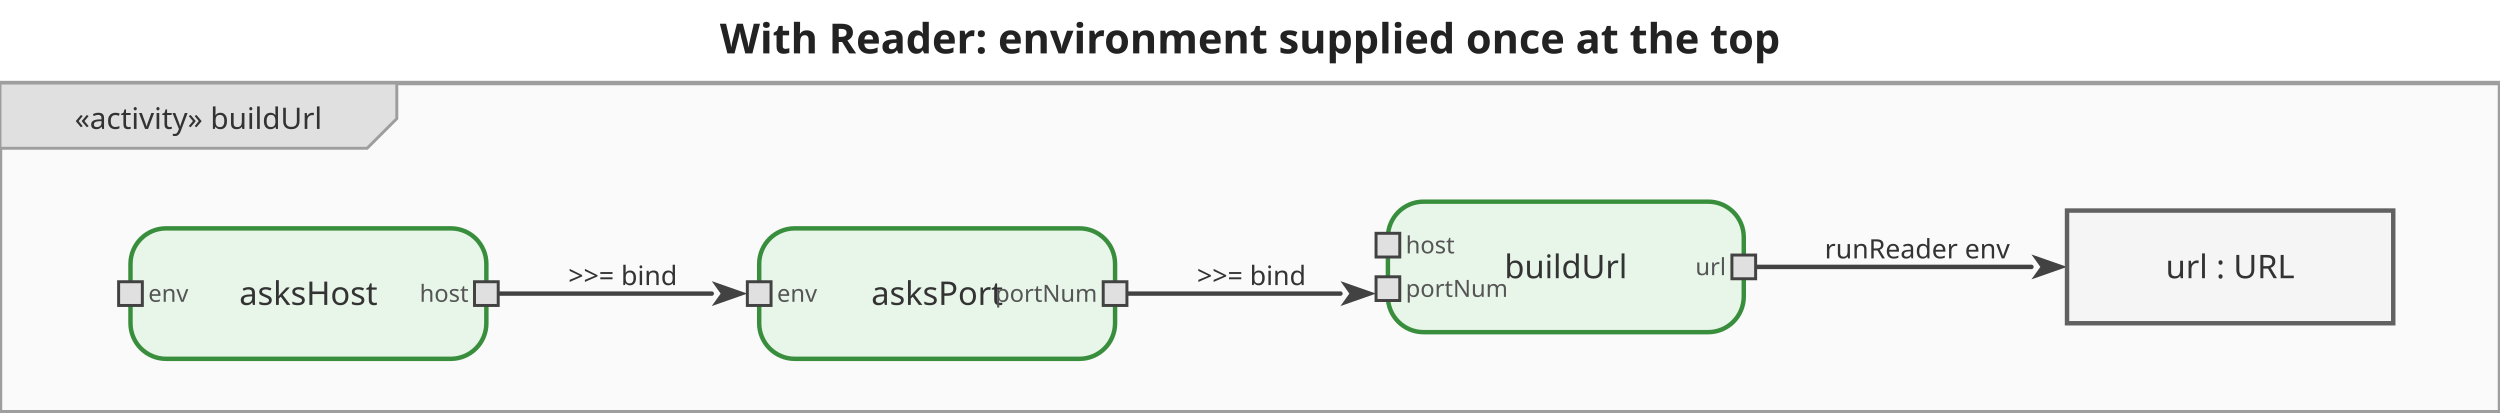
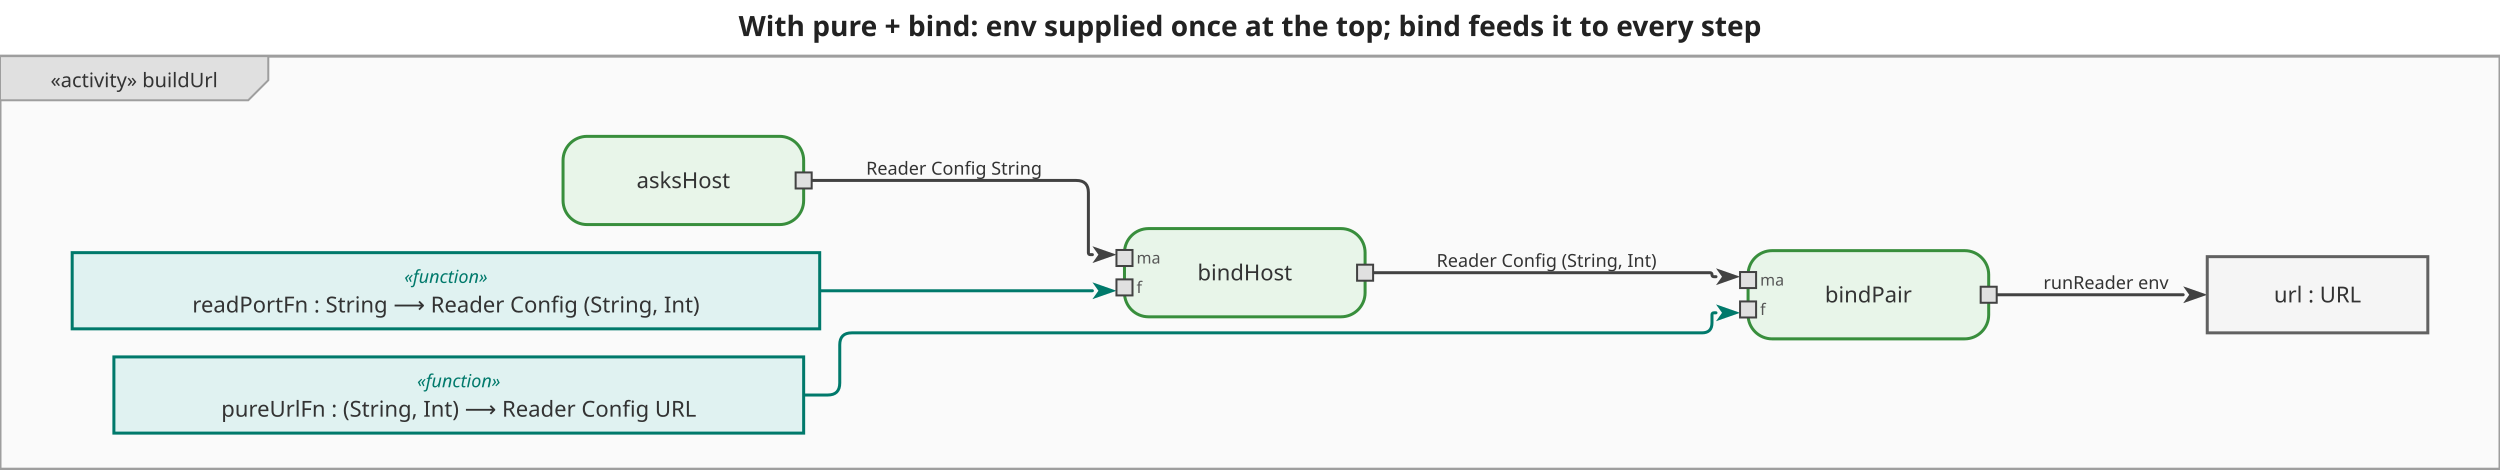
- <svg xmlns="http://www.w3.org/2000/svg" viewBox="0 0 843 139" width="843" height="139">
+ <svg xmlns="http://www.w3.org/2000/svg" viewBox="0 0 1246.8 234" width="1246.8" height="234">
  <defs>
    <marker id="arrowFilled" viewBox="0 0 10 10" refX="0" refY="5" markerWidth="8" markerHeight="8" orient="auto-start-reverse">
      <path d="M0,1.5 L10,5 L0,8.5 L2.5,5 Z" fill="#424242" />
    </marker>
    <marker id="arrowOpen" viewBox="0 0 10 10" refX="0" refY="5" markerWidth="8" markerHeight="8" orient="auto-start-reverse">
      <path d="M0,1.5 L10,5 L0,8.5" fill="none" stroke="#424242" stroke-width="1.25" />
    </marker>
    <marker id="arrowHof" viewBox="0 0 10 10" refX="0" refY="5" markerWidth="8" markerHeight="8" orient="auto-start-reverse">
      <path d="M0,1.5 L10,5 L0,8.5 L2.5,5 Z" fill="#00796b" />
    </marker>
  </defs>
-   <rect width="843" height="139" fill="white" />
-   <text x="421.5" y="18" text-anchor="middle" font-size="14" font-weight="bold" font-family="sans-serif" fill="#222">With Reader: environment supplied once at the top</text>
+   <rect width="1246.8" height="234" fill="white" />
+   <text x="623.4" y="18" text-anchor="middle" font-size="14" font-weight="bold" font-family="sans-serif" fill="#222">With pure + bind: env supplied once at the top; bind feeds it to every step</text>
  <g transform="translate(0,28) scale(1)">
-     <rect x="0" y="0" width="843" height="111" fill="#fafafa" stroke="#9e9e9e" stroke-width="1.5" />
+     <rect x="0" y="0" width="1246.8" height="206" fill="#fafafa" stroke="#9e9e9e" stroke-width="1.5" />
    <g class="diagram-frame-tab tab-activity">
      <path d="M0,0 L133.8,0 L133.8,12 L123.8,22 L0,22 Z" fill="#e0e0e0" stroke="#9e9e9e" stroke-width="1" />
      <text x="66.9" y="12" text-anchor="middle" font-size="10" font-family="sans-serif" dominant-baseline="middle" fill="#333">«activity» buildUrl</text>
    </g>
    <g class="edge">
-       <path d="M168.0,71.0 L240.0,71.0" fill="none" stroke="#424242" stroke-width="1.5" stroke-linejoin="round" stroke-linecap="round" marker-end="url(#arrowFilled)" />
-       <text x="210" y="65" text-anchor="middle" dominant-baseline="middle" font-size="9" font-family="sans-serif" fill="#333">&gt;&gt;= bind</text>
+       <path d="M404.8,62.0 L536.8,62.0 Q542.8,62.0 542.8,68.0 L542.8,98.0 Q542.8,99.0 543.8,99.0 L544.8,99.0" fill="none" stroke="#424242" stroke-width="1.5" stroke-linejoin="round" stroke-linecap="round" marker-end="url(#arrowFilled)" />
+       <text x="475.8" y="56" text-anchor="middle" dominant-baseline="middle" font-size="9" font-family="sans-serif" fill="#333">Reader Config String</text>
    </g>
    <g class="edge">
-       <path d="M380.0,71.0 L452.0,71.0" fill="none" stroke="#424242" stroke-width="1.5" stroke-linejoin="round" stroke-linecap="round" marker-end="url(#arrowFilled)" />
-       <text x="422" y="65" text-anchor="middle" dominant-baseline="middle" font-size="9" font-family="sans-serif" fill="#333">&gt;&gt;= bind</text>
+       <path d="M684.8,108.0 L852.8,108.0 Q853.8,108.0 853.8,109.0 L853.8,109.0 Q853.8,110.0 854.8,110.0 L855.8,110.0" fill="none" stroke="#424242" stroke-width="1.5" stroke-linejoin="round" stroke-linecap="round" marker-end="url(#arrowFilled)" />
+       <text x="771.3" y="102" text-anchor="middle" dominant-baseline="middle" font-size="9" font-family="sans-serif" fill="#333">Reader Config (String, Int)</text>
    </g>
    <g class="edge">
-       <path d="M592.0,62.0 L685.0,62.0" fill="none" stroke="#424242" stroke-width="1.5" stroke-linejoin="round" stroke-linecap="round" marker-end="url(#arrowFilled)" />
-       <text x="646.5" y="56" text-anchor="middle" dominant-baseline="middle" font-size="9" font-family="sans-serif" fill="#333">runReader env</text>
+       <path d="M995.8,119.0 L1088.8,119.0" fill="none" stroke="#424242" stroke-width="1.5" stroke-linejoin="round" stroke-linecap="round" marker-end="url(#arrowFilled)" />
+       <text x="1050.3" y="113" text-anchor="middle" dominant-baseline="middle" font-size="9" font-family="sans-serif" fill="#333">runReader env</text>
+     </g>
+     <g class="edge hof-edge">
+       <path d="M408.8,117.0 L544.8,117.0" fill="none" stroke="#00796b" stroke-width="1.5" stroke-linejoin="round" stroke-linecap="round" marker-end="url(#arrowHof)" />
+     </g>
+     <g class="edge hof-edge">
+       <path d="M400.8,169.0 L412.8,169.0 Q418.8,169.0 418.8,163.0 L418.8,144.0 Q418.8,138.0 424.8,138.0 L848.8,138.0 Q853.8,138.0 853.8,133.0 L853.8,129.0 Q853.8,128.0 854.8,128.0 L855.8,128.0" fill="none" stroke="#00796b" stroke-width="1.5" stroke-linejoin="round" stroke-linecap="round" marker-end="url(#arrowHof)" />
    </g>
    <g class="action-node">
-       <rect x="44" y="49" width="120" height="44" rx="12" fill="#e8f5e9" stroke="#388e3c" stroke-width="1.5" />
-       <text class="action-label" x="104" y="71" text-anchor="middle" font-size="11" font-family="sans-serif" dominant-baseline="middle" fill="#333">asksHost</text>
-       <g class="pin pin-in">
-         <rect x="40" y="67" width="8" height="8" fill="#e0e0e0" stroke="#424242" stroke-width="1" />
-         <text x="50" y="71" text-anchor="start" font-size="8" font-family="sans-serif" dominant-baseline="middle" fill="#555">env</text>
-       </g>
+       <rect x="280.8" y="40" width="120" height="44" rx="12" fill="#e8f5e9" stroke="#388e3c" stroke-width="1.5" />
+       <text class="action-label" x="340.8" y="62" text-anchor="middle" font-size="11" font-family="sans-serif" dominant-baseline="middle" fill="#333">asksHost</text>
      <g class="pin pin-out">
-         <rect x="160" y="67" width="8" height="8" fill="#e0e0e0" stroke="#424242" stroke-width="1" />
-         <text x="158" y="71" text-anchor="end" font-size="8" font-family="sans-serif" dominant-baseline="middle" fill="#555">host</text>
+         <rect x="396.8" y="58" width="8" height="8" fill="#e0e0e0" stroke="#424242" stroke-width="1" />
      </g>
    </g>
    <g class="action-node">
-       <rect x="256" y="49" width="120" height="44" rx="12" fill="#e8f5e9" stroke="#388e3c" stroke-width="1.5" />
-       <text class="action-label" x="316" y="71" text-anchor="middle" font-size="11" font-family="sans-serif" dominant-baseline="middle" fill="#333">asksPort</text>
+       <rect x="560.8" y="86" width="120" height="44" rx="12" fill="#e8f5e9" stroke="#388e3c" stroke-width="1.5" />
+       <text class="action-label" x="620.8" y="108" text-anchor="middle" font-size="11" font-family="sans-serif" dominant-baseline="middle" fill="#333">bindHost</text>
      <g class="pin pin-in">
-         <rect x="252" y="67" width="8" height="8" fill="#e0e0e0" stroke="#424242" stroke-width="1" />
-         <text x="262" y="71" text-anchor="start" font-size="8" font-family="sans-serif" dominant-baseline="middle" fill="#555">env</text>
+         <rect x="556.8" y="96.667" width="8" height="8" fill="#e0e0e0" stroke="#424242" stroke-width="1" />
+         <text x="566.8" y="100.667" text-anchor="start" font-size="8" font-family="sans-serif" dominant-baseline="middle" fill="#555">ma</text>
+       </g>
+       <g class="pin pin-in">
+         <rect x="556.8" y="111.333" width="8" height="8" fill="#e0e0e0" stroke="#424242" stroke-width="1" />
+         <text x="566.8" y="115.333" text-anchor="start" font-size="8" font-family="sans-serif" dominant-baseline="middle" fill="#555">f</text>
      </g>
      <g class="pin pin-out">
-         <rect x="372" y="67" width="8" height="8" fill="#e0e0e0" stroke="#424242" stroke-width="1" />
-         <text x="370" y="71" text-anchor="end" font-size="8" font-family="sans-serif" dominant-baseline="middle" fill="#555">portNum</text>
+         <rect x="676.8" y="104" width="8" height="8" fill="#e0e0e0" stroke="#424242" stroke-width="1" />
      </g>
    </g>
    <g class="action-node">
-       <rect x="468" y="40" width="120" height="44" rx="12" fill="#e8f5e9" stroke="#388e3c" stroke-width="1.5" />
-       <text class="action-label" x="528" y="62" text-anchor="middle" font-size="11" font-family="sans-serif" dominant-baseline="middle" fill="#333">buildUrl</text>
+       <rect x="871.8" y="97" width="120" height="44" rx="12" fill="#e8f5e9" stroke="#388e3c" stroke-width="1.5" />
+       <text class="action-label" x="931.8" y="119" text-anchor="middle" font-size="11" font-family="sans-serif" dominant-baseline="middle" fill="#333">bindPair</text>
      <g class="pin pin-in">
-         <rect x="464" y="50.667" width="8" height="8" fill="#e0e0e0" stroke="#424242" stroke-width="1" />
-         <text x="474" y="54.667" text-anchor="start" font-size="8" font-family="sans-serif" dominant-baseline="middle" fill="#555">host</text>
+         <rect x="867.8" y="107.667" width="8" height="8" fill="#e0e0e0" stroke="#424242" stroke-width="1" />
+         <text x="877.8" y="111.667" text-anchor="start" font-size="8" font-family="sans-serif" dominant-baseline="middle" fill="#555">ma</text>
      </g>
      <g class="pin pin-in">
-         <rect x="464" y="65.333" width="8" height="8" fill="#e0e0e0" stroke="#424242" stroke-width="1" />
-         <text x="474" y="69.333" text-anchor="start" font-size="8" font-family="sans-serif" dominant-baseline="middle" fill="#555">portNum</text>
+         <rect x="867.8" y="122.333" width="8" height="8" fill="#e0e0e0" stroke="#424242" stroke-width="1" />
+         <text x="877.8" y="126.333" text-anchor="start" font-size="8" font-family="sans-serif" dominant-baseline="middle" fill="#555">f</text>
      </g>
      <g class="pin pin-out">
-         <rect x="584" y="58" width="8" height="8" fill="#e0e0e0" stroke="#424242" stroke-width="1" />
-         <text x="582" y="62" text-anchor="end" font-size="8" font-family="sans-serif" dominant-baseline="middle" fill="#555">url</text>
+         <rect x="987.8" y="115" width="8" height="8" fill="#e0e0e0" stroke="#424242" stroke-width="1" />
      </g>
    </g>
+     <g class="object-node hof">
+       <rect x="36" y="98" width="372.8" height="38" fill="#e0f2f1" stroke="#00796b" stroke-width="1.5" />
+       <text x="222.4" y="110" text-anchor="middle" font-size="9" font-style="italic" font-family="sans-serif" dominant-baseline="middle" fill="#00796b">«function»</text>
+       <text x="222.4" y="124" text-anchor="middle" font-size="11" font-family="sans-serif" dominant-baseline="middle" fill="#333">readPortFn : String ⟶ Reader Config (String, Int)</text>
+     </g>
+     <g class="object-node hof">
+       <rect x="56.8" y="150" width="344" height="38" fill="#e0f2f1" stroke="#00796b" stroke-width="1.5" />
+       <text x="228.8" y="162" text-anchor="middle" font-size="9" font-style="italic" font-family="sans-serif" dominant-baseline="middle" fill="#00796b">«function»</text>
+       <text x="228.8" y="176" text-anchor="middle" font-size="11" font-family="sans-serif" dominant-baseline="middle" fill="#333">pureUrlFn : (String, Int) ⟶ Reader Config URL</text>
+     </g>
    <g class="object-node">
-       <rect x="697" y="43" width="110" height="38" fill="#f5f5f5" stroke="#616161" stroke-width="1.5" />
-       <text x="752" y="62" text-anchor="middle" font-size="11" font-family="sans-serif" dominant-baseline="middle" fill="#333">url : URL</text>
+       <rect x="1100.8" y="100" width="110" height="38" fill="#f5f5f5" stroke="#616161" stroke-width="1.5" />
+       <text x="1155.8" y="119" text-anchor="middle" font-size="11" font-family="sans-serif" dominant-baseline="middle" fill="#333">url : URL</text>
    </g>
  </g>
</svg>
